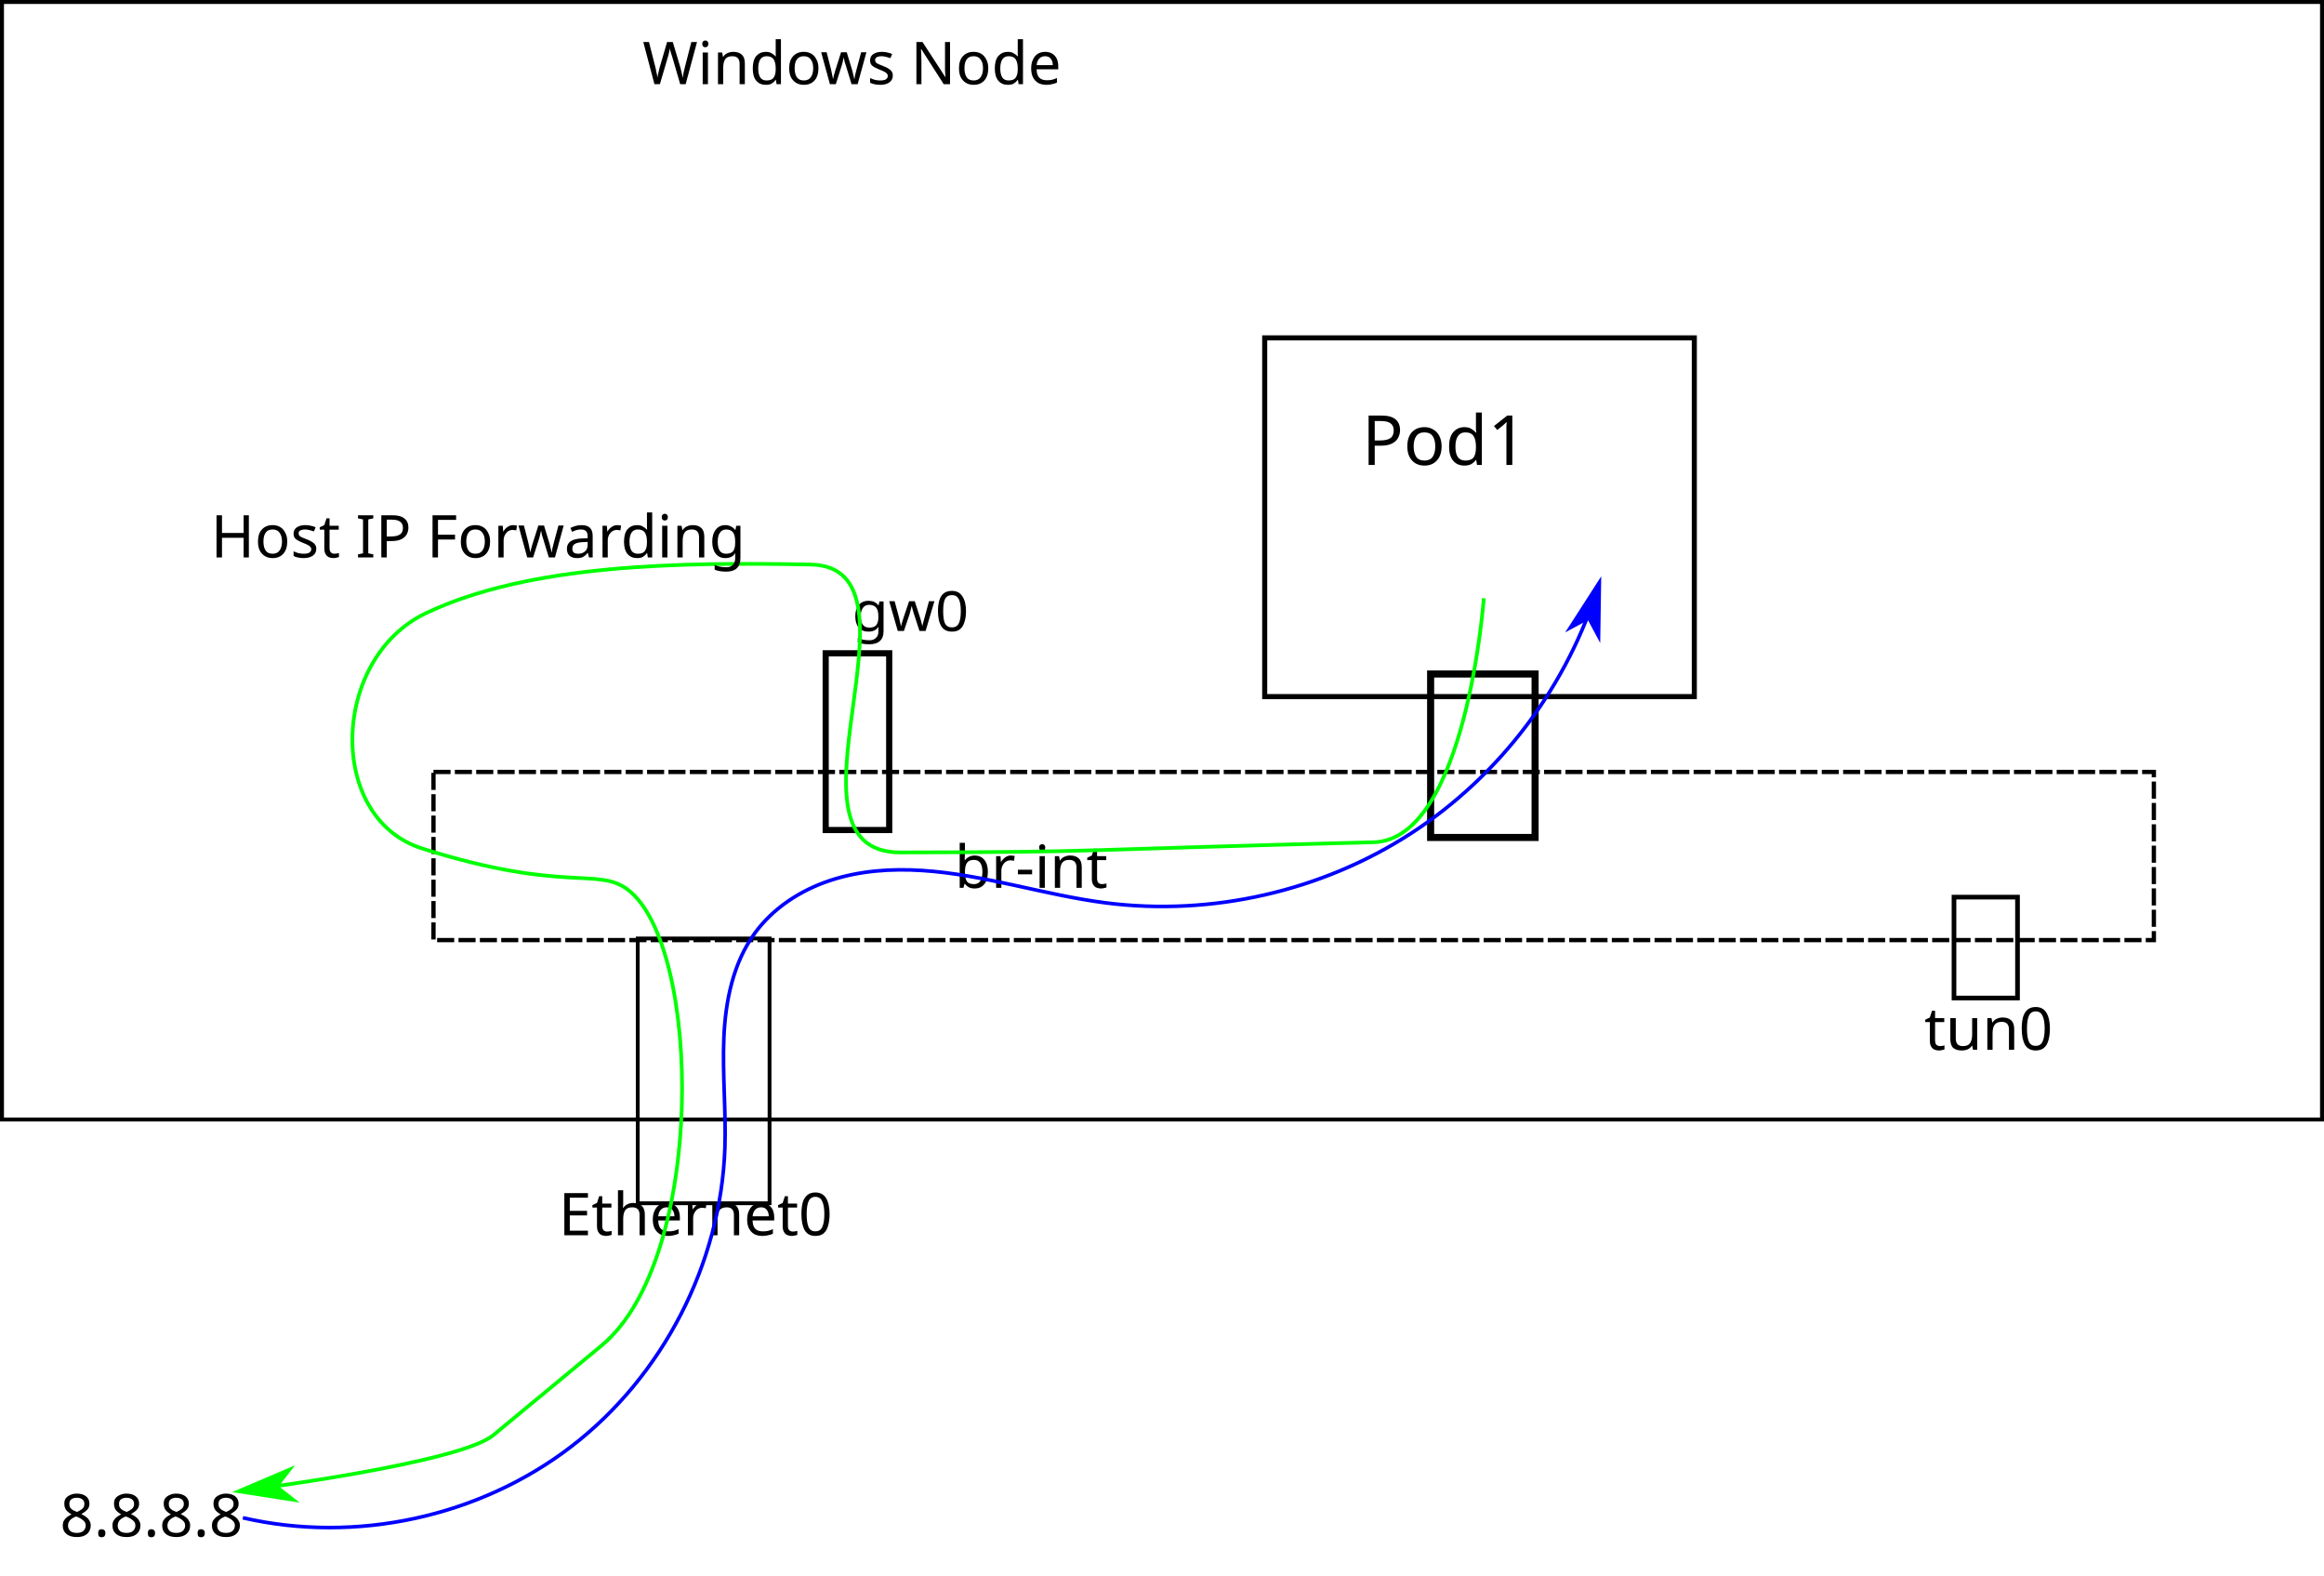
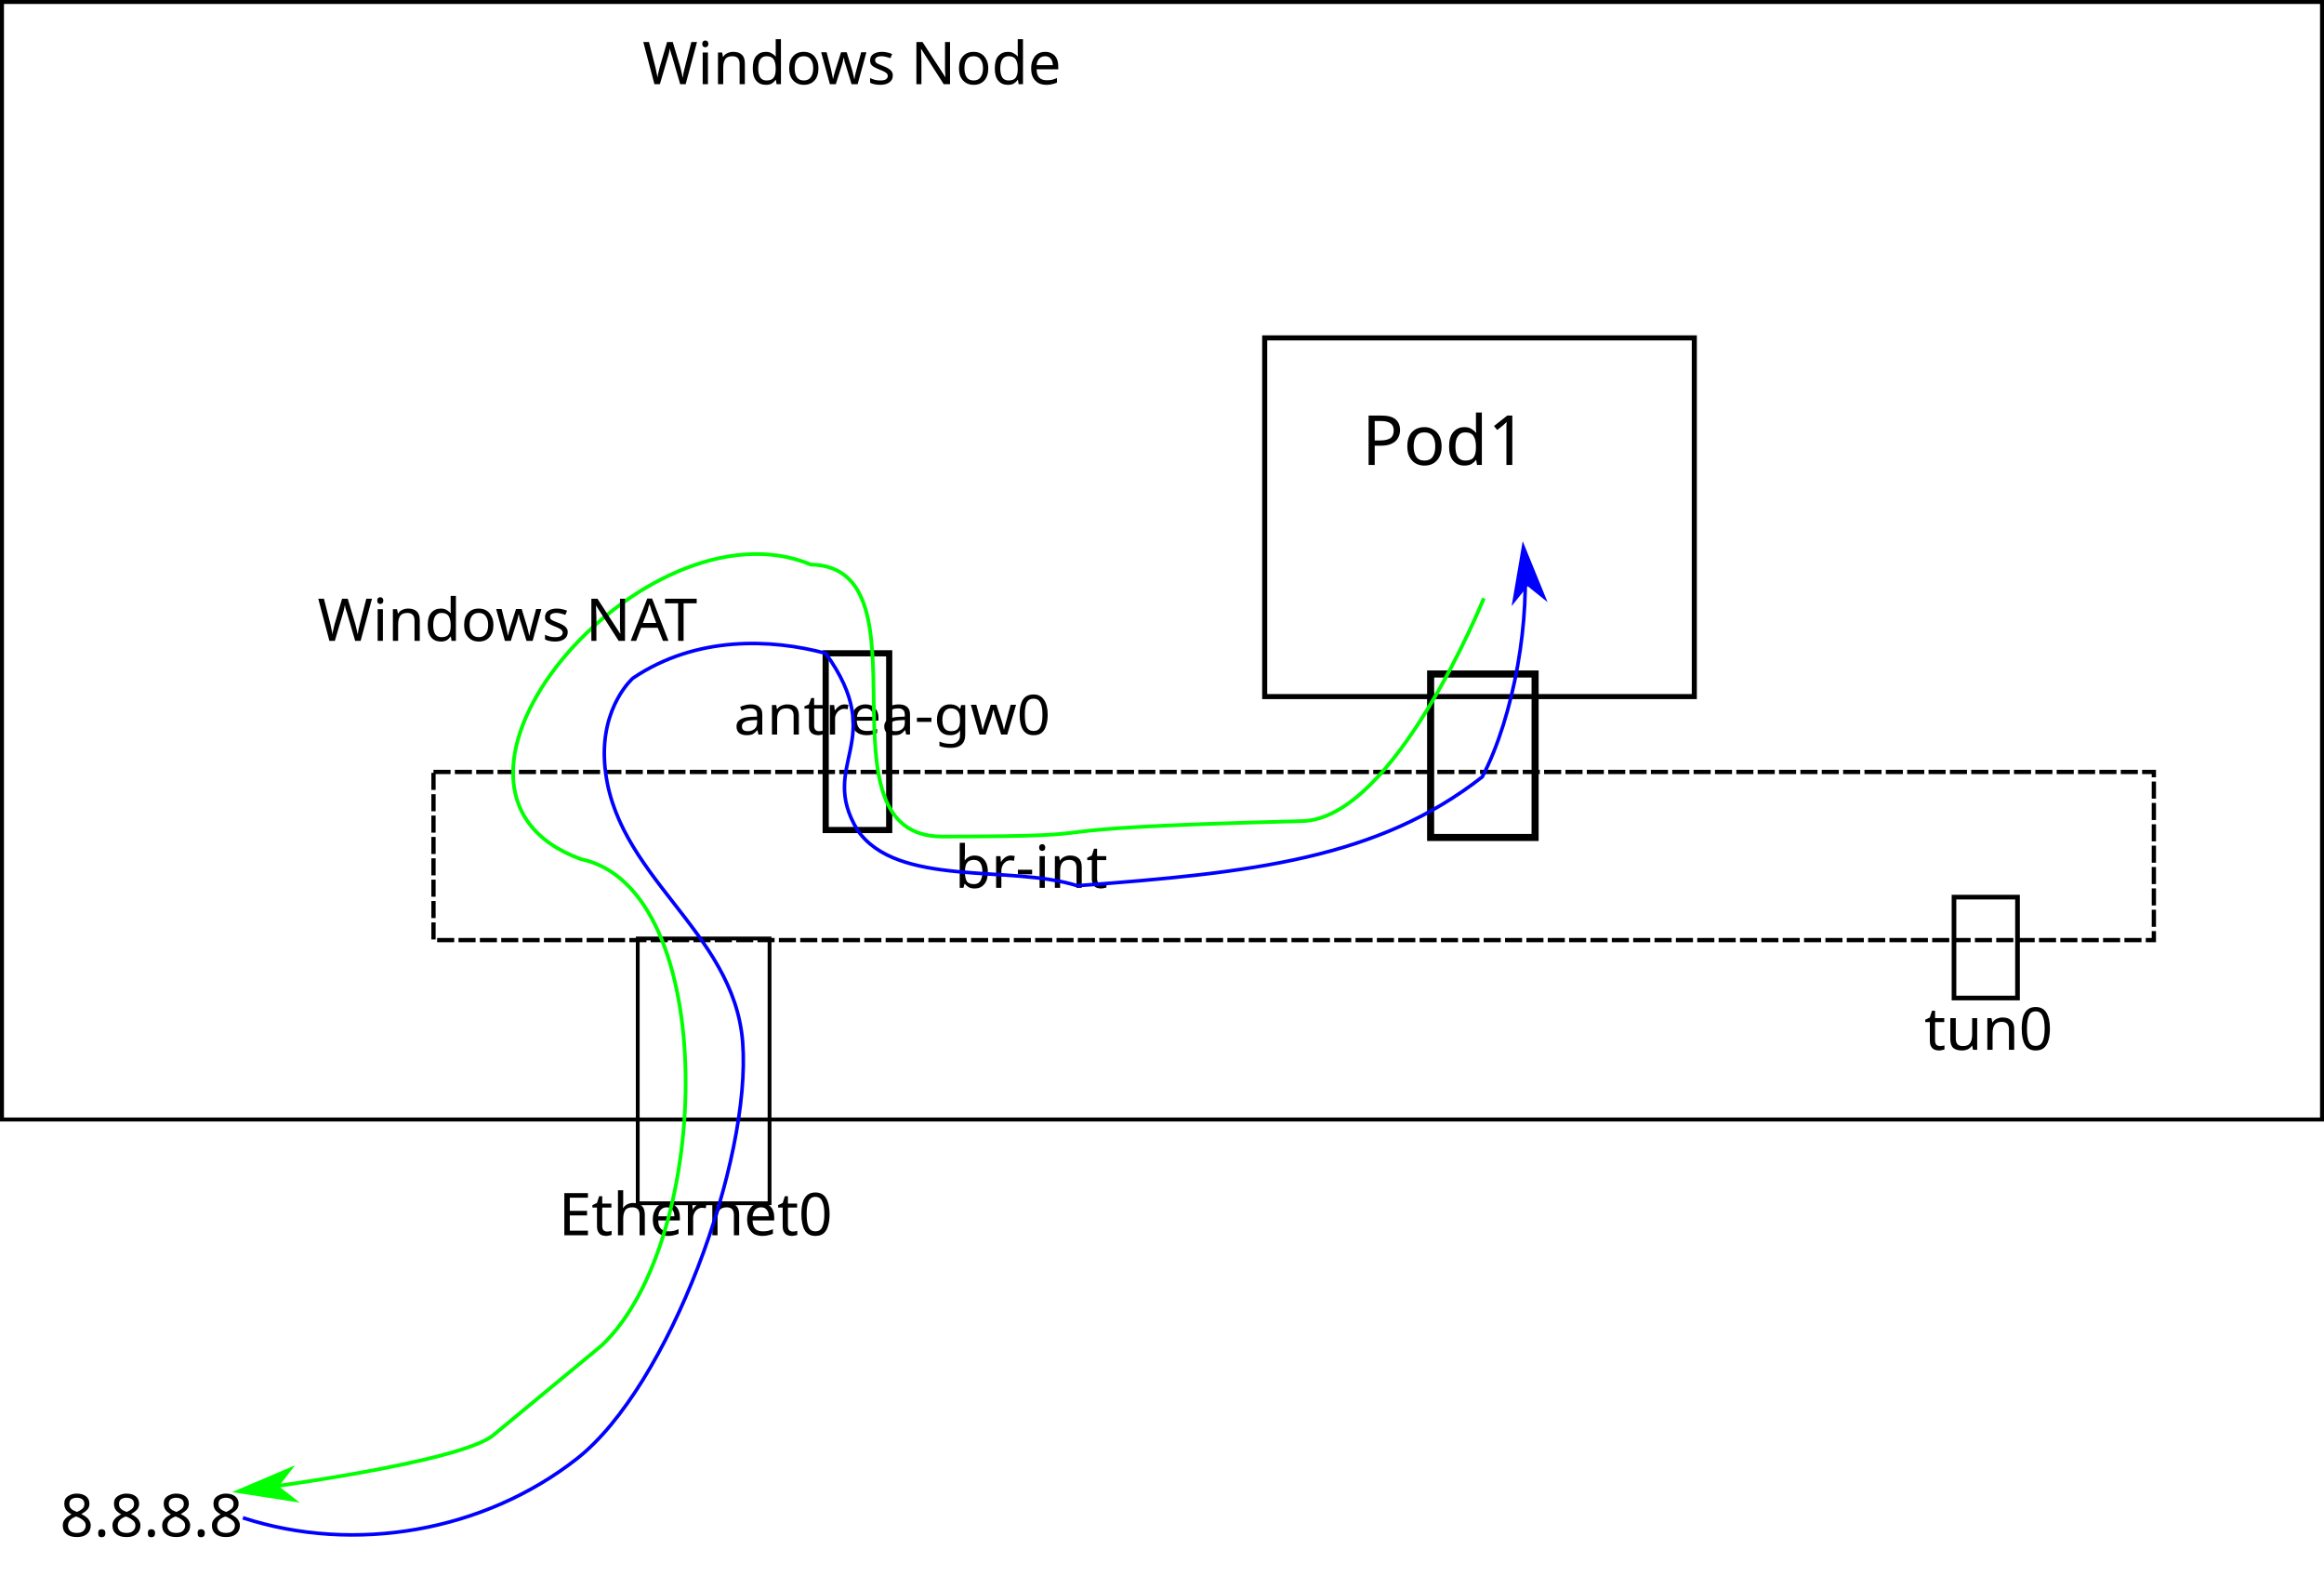
- <svg xmlns="http://www.w3.org/2000/svg" id="svg2121" version="1.1" viewBox="0 0 166.265 112.721" height="112.721mm" width="166.265mm">
+ <svg xmlns="http://www.w3.org/2000/svg" width="166.265mm" height="112.721mm" viewBox="0 0 166.265 112.721" version="1.1" id="svg2121">
  <defs id="defs2115">
-     <marker style="overflow:visible" id="marker3157" refX="0" refY="0" orient="auto">
-       <path transform="matrix(-0.8,0,0,-0.8,-10,0)" style="fill:#0000ff;fill-opacity:1;fill-rule:evenodd;stroke:#0000ff;stroke-width:1pt;stroke-opacity:1" d="M 0,0 5,-5 -12.5,0 5,5 Z" id="path3155" />
+     <marker orient="auto" refY="0" refX="0" id="marker3157" style="overflow:visible">
+       <path id="path3155" d="M 0,0 5,-5 -12.5,0 5,5 Z" style="fill:#0000ff;fill-opacity:1;fill-rule:evenodd;stroke:#0000ff;stroke-width:1pt;stroke-opacity:1" transform="matrix(-0.8,0,0,-0.8,-10,0)" />
    </marker>
-     <rect id="rect3043" height="4.811" width="0" y="221.566" x="29.4" />
-     <marker orient="auto" refY="0" refX="0" id="Arrow1Mstart" style="overflow:visible">
-       <path id="path971" d="M 0,0 5,-5 -12.5,0 5,5 Z" style="fill:#000000;fill-opacity:1;fill-rule:evenodd;stroke:#000000;stroke-width:1pt;stroke-opacity:1" transform="matrix(0.4,0,0,0.4,4,0)" />
+     <rect x="29.4" y="221.566" width="0" height="4.811" id="rect3043" />
+     <marker style="overflow:visible" id="Arrow1Mstart" refX="0" refY="0" orient="auto">
+       <path transform="matrix(0.4,0,0,0.4,4,0)" style="fill:#000000;fill-opacity:1;fill-rule:evenodd;stroke:#000000;stroke-width:1pt;stroke-opacity:1" d="M 0,0 5,-5 -12.5,0 5,5 Z" id="path971" />
    </marker>
-     <marker orient="auto" refY="0" refX="0" id="Arrow1Lend" style="overflow:visible">
-       <path id="path968" d="M 0,0 5,-5 -12.5,0 5,5 Z" style="fill:#00ff00;fill-opacity:1;fill-rule:evenodd;stroke:#00ff00;stroke-width:1pt;stroke-opacity:1" transform="matrix(-0.8,0,0,-0.8,-10,0)" />
+     <marker style="overflow:visible" id="Arrow1Lend" refX="0" refY="0" orient="auto">
+       <path transform="matrix(-0.8,0,0,-0.8,-10,0)" style="fill:#00ff00;fill-opacity:1;fill-rule:evenodd;stroke:#00ff00;stroke-width:1pt;stroke-opacity:1" d="M 0,0 5,-5 -12.5,0 5,5 Z" id="path968" />
    </marker>
-     <marker orient="auto" refY="0" refX="0" id="Arrow1Mend" style="overflow:visible">
-       <path id="path974" d="M 0,0 5,-5 -12.5,0 5,5 Z" style="fill:#000000;fill-opacity:1;fill-rule:evenodd;stroke:#000000;stroke-width:1pt;stroke-opacity:1" transform="matrix(-0.4,0,0,-0.4,-4,0)" />
+     <marker style="overflow:visible" id="Arrow1Mend" refX="0" refY="0" orient="auto">
+       <path transform="matrix(-0.4,0,0,-0.4,-4,0)" style="fill:#000000;fill-opacity:1;fill-rule:evenodd;stroke:#000000;stroke-width:1pt;stroke-opacity:1" d="M 0,0 5,-5 -12.5,0 5,5 Z" id="path974" />
    </marker>
-     <marker style="overflow:visible" id="Arrow1Mstart-6" refX="0" refY="0" orient="auto">
-       <path transform="matrix(0.4,0,0,0.4,4,0)" style="fill:#000000;fill-opacity:1;fill-rule:evenodd;stroke:#000000;stroke-width:1pt;stroke-opacity:1" d="M 0,0 5,-5 -12.5,0 5,5 Z" id="path971-7" />
+     <marker orient="auto" refY="0" refX="0" id="Arrow1Mstart-6" style="overflow:visible">
+       <path id="path971-7" d="M 0,0 5,-5 -12.5,0 5,5 Z" style="fill:#000000;fill-opacity:1;fill-rule:evenodd;stroke:#000000;stroke-width:1pt;stroke-opacity:1" transform="matrix(0.4,0,0,0.4,4,0)" />
    </marker>
-     <marker style="overflow:visible" id="Arrow1Lend-2" refX="0" refY="0" orient="auto">
-       <path transform="matrix(-0.8,0,0,-0.8,-10,0)" style="fill:#000000;fill-opacity:1;fill-rule:evenodd;stroke:#000000;stroke-width:1pt;stroke-opacity:1" d="M 0,0 5,-5 -12.5,0 5,5 Z" id="path968-2" />
+     <marker orient="auto" refY="0" refX="0" id="Arrow1Lend-2" style="overflow:visible">
+       <path id="path968-2" d="M 0,0 5,-5 -12.5,0 5,5 Z" style="fill:#000000;fill-opacity:1;fill-rule:evenodd;stroke:#000000;stroke-width:1pt;stroke-opacity:1" transform="matrix(-0.8,0,0,-0.8,-10,0)" />
    </marker>
-     <marker style="overflow:visible" id="Arrow1Mend-0" refX="0" refY="0" orient="auto">
-       <path transform="matrix(-0.4,0,0,-0.4,-4,0)" style="fill:#000000;fill-opacity:1;fill-rule:evenodd;stroke:#000000;stroke-width:1pt;stroke-opacity:1" d="M 0,0 5,-5 -12.5,0 5,5 Z" id="path974-5" />
+     <marker orient="auto" refY="0" refX="0" id="Arrow1Mend-0" style="overflow:visible">
+       <path id="path974-5" d="M 0,0 5,-5 -12.5,0 5,5 Z" style="fill:#000000;fill-opacity:1;fill-rule:evenodd;stroke:#000000;stroke-width:1pt;stroke-opacity:1" transform="matrix(-0.4,0,0,-0.4,-4,0)" />
    </marker>
  </defs>
-   <g transform="translate(-19.76622,-133.8775)" id="layer1">
-     <rect style="fill:#000000;fill-opacity:0;fill-rule:evenodd;stroke:#000000;stroke-width:0.362;stroke-miterlimit:4;stroke-dasharray:none;stroke-opacity:1" id="rect103" width="30.736" height="25.658" x="110.246" y="158.045" />
-     <text xml:space="preserve" style="font-style:normal;font-weight:normal;font-size:4.939px;line-height:1.25;font-family:sans-serif;fill:#000000;fill-opacity:1;stroke:none;stroke-width:0.265;stroke-miterlimit:4;stroke-dasharray:none" x="117.195" y="167.132" id="text107">
-       <tspan id="tspan105" x="117.195" y="167.132" style="font-size:4.939px;fill:#000000;fill-opacity:1;stroke-width:0.265;stroke-miterlimit:4;stroke-dasharray:none">Pod1</tspan>
+   <g id="layer1" transform="translate(-19.76622,-133.8775)">
+     <rect y="158.045" x="110.246" height="25.658" width="30.736" id="rect103" style="fill:#000000;fill-opacity:0;fill-rule:evenodd;stroke:#000000;stroke-width:0.362;stroke-miterlimit:4;stroke-dasharray:none;stroke-opacity:1" />
+     <text id="text107" y="167.132" x="117.195" style="font-style:normal;font-weight:normal;font-size:4.939px;line-height:1.25;font-family:sans-serif;fill:#000000;fill-opacity:1;stroke:none;stroke-width:0.265;stroke-miterlimit:4;stroke-dasharray:none" xml:space="preserve">
+       <tspan style="font-size:4.939px;fill:#000000;fill-opacity:1;stroke-width:0.265;stroke-miterlimit:4;stroke-dasharray:none" y="167.132" x="117.195" id="tspan105">Pod1</tspan>
    </text>
-     <rect style="fill:#000000;fill-opacity:0;stroke:#000000;stroke-width:0.506;stroke-miterlimit:4;stroke-dasharray:none;stroke-opacity:1" id="rect1281" width="7.474" height="11.693" x="122.117" y="182.087" />
-     <rect style="fill:#000000;fill-opacity:0;stroke:#000000;stroke-width:0.306;stroke-miterlimit:4;stroke-dasharray:1.222, 0.306;stroke-dashoffset:0;stroke-opacity:1" id="rect1346" width="123.08" height="12.027" x="50.779" y="189.093" />
-     <text xml:space="preserve" style="font-size:4.233px;line-height:1.25;font-family:sans-serif;stroke-width:0.265" x="88.065" y="197.379" id="text1350">
-       <tspan id="tspan1348" x="88.065" y="197.379" style="stroke-width:0.265">br-int</tspan>
+     <rect y="182.087" x="122.117" height="11.693" width="7.474" id="rect1281" style="fill:#000000;fill-opacity:0;stroke:#000000;stroke-width:0.506;stroke-miterlimit:4;stroke-dasharray:none;stroke-opacity:1" />
+     <rect y="189.093" x="50.779" height="12.027" width="123.08" id="rect1346" style="fill:#000000;fill-opacity:0;stroke:#000000;stroke-width:0.306;stroke-miterlimit:4;stroke-dasharray:1.222, 0.306;stroke-dashoffset:0;stroke-opacity:1" />
+     <text id="text1350" y="197.379" x="88.065" style="font-size:4.233px;line-height:1.25;font-family:sans-serif;stroke-width:0.265" xml:space="preserve">
+       <tspan style="stroke-width:0.265" y="197.379" x="88.065" id="tspan1348">br-int</tspan>
    </text>
-     <rect y="180.606" x="78.838" height="12.641" width="4.544" id="rect1352-3" style="fill:#000000;fill-opacity:0;stroke:#000000;stroke-width:0.441;stroke-miterlimit:4;stroke-dasharray:none;stroke-dashoffset:0;stroke-opacity:1" />
-     <rect y="198.047" x="159.56" height="7.216" width="4.544" id="rect1352-6" style="fill:#000000;fill-opacity:0;stroke:#000000;stroke-width:0.333;stroke-miterlimit:4;stroke-dasharray:none;stroke-dashoffset:0;stroke-opacity:1" />
-     <rect y="201.005" x="65.392" height="18.939" width="9.43" id="rect1352-1" style="fill:#000000;fill-opacity:0;stroke:#000000;stroke-width:0.273;stroke-miterlimit:2.5;stroke-dasharray:none;stroke-dashoffset:0;stroke-opacity:1" />
-     <text xml:space="preserve" style="font-size:4.233px;line-height:1.25;font-family:sans-serif;stroke-width:0.265" x="59.735" y="222.235" id="text1389">
-       <tspan id="tspan1387" x="59.735" y="222.235" style="stroke-width:0.265">Ethernet0</tspan>
+     <rect style="fill:#000000;fill-opacity:0;stroke:#000000;stroke-width:0.441;stroke-miterlimit:4;stroke-dasharray:none;stroke-dashoffset:0;stroke-opacity:1" id="rect1352-3" width="4.544" height="12.641" x="78.838" y="180.606" />
+     <rect style="fill:#000000;fill-opacity:0;stroke:#000000;stroke-width:0.333;stroke-miterlimit:4;stroke-dasharray:none;stroke-dashoffset:0;stroke-opacity:1" id="rect1352-6" width="4.544" height="7.216" x="159.56" y="198.047" />
+     <rect style="fill:#000000;fill-opacity:0;stroke:#000000;stroke-width:0.273;stroke-miterlimit:2.5;stroke-dasharray:none;stroke-dashoffset:0;stroke-opacity:1" id="rect1352-1" width="9.43" height="18.939" x="65.392" y="201.005" />
+     <text id="text1389" y="222.235" x="59.735" style="font-size:4.233px;line-height:1.25;font-family:sans-serif;stroke-width:0.265" xml:space="preserve">
+       <tspan style="stroke-width:0.265" y="222.235" x="59.735" id="tspan1387">Ethernet0</tspan>
    </text>
-     <text xml:space="preserve" style="font-size:4.233px;line-height:1.25;font-family:sans-serif;stroke-width:0.265" x="157.443" y="208.967" id="text1393">
-       <tspan id="tspan1391" x="157.443" y="208.967" style="stroke-width:0.265">tun0</tspan>
-       <tspan x="157.443" y="214.259" style="stroke-width:0.265" id="tspan1395" />
-       <tspan x="157.443" y="219.55" style="stroke-width:0.265" id="tspan1397" />
+     <text id="text1393" y="208.967" x="157.443" style="font-size:4.233px;line-height:1.25;font-family:sans-serif;stroke-width:0.265" xml:space="preserve">
+       <tspan style="stroke-width:0.265" y="208.967" x="157.443" id="tspan1391">tun0</tspan>
+       <tspan id="tspan1395" style="stroke-width:0.265" y="214.259" x="157.443" />
+       <tspan id="tspan1397" style="stroke-width:0.265" y="219.55" x="157.443" />
    </text>
-     <text transform="scale(1.035051,0.9661363)" xml:space="preserve" style="font-size:4.09px;line-height:1.25;font-family:sans-serif;stroke-width:0.256" x="77.996" y="185.285" id="text1401">
-       <tspan id="tspan1399" x="77.996" y="185.285" style="stroke-width:0.256">gw0</tspan>
+     <text id="text1401" y="192.953" x="69.816" style="font-size:4.09px;line-height:1.25;font-family:sans-serif;stroke-width:0.256" xml:space="preserve" transform="scale(1.035051,0.9661363)">
+       <tspan style="stroke-width:0.256" y="192.953" x="69.816" id="tspan1399">antrea-gw0</tspan>
    </text>
-     <rect ry="0" style="fill:#000000;fill-opacity:0;stroke:#000000;stroke-width:0.283;stroke-miterlimit:2.5;stroke-dasharray:none;stroke-dashoffset:0;stroke-opacity:1" id="rect1833" width="165.982" height="79.934" x="19.908" y="134.019" />
-     <text xml:space="preserve" style="font-size:4.233px;line-height:1.25;font-family:sans-serif;stroke-width:0.265" x="65.742" y="139.899" id="text1837">
-       <tspan id="tspan1835" x="65.742" y="139.899" style="stroke-width:0.265">Windows Node</tspan>
+     <rect y="134.019" x="19.908" height="79.934" width="165.982" id="rect1833" style="fill:#000000;fill-opacity:0;stroke:#000000;stroke-width:0.283;stroke-miterlimit:2.5;stroke-dasharray:none;stroke-dashoffset:0;stroke-opacity:1" ry="0" />
+     <text id="text1837" y="139.899" x="65.742" style="font-size:4.233px;line-height:1.25;font-family:sans-serif;stroke-width:0.265" xml:space="preserve">
+       <tspan style="stroke-width:0.265" y="139.899" x="65.742" id="tspan1835">Windows Node</tspan>
    </text>
-     <path id="path2342" d="m 125.923,176.668 c 0,0 -1.264,17.285 -7.888,17.453 -23.089,0.585 -18.886,0.705 -33.852,0.729 -9.449,0.015 2.47,-20.415 -6.408,-20.591 -9.374,-0.185 -20.137,-0.037 -27.529,3.474 -6.807,3.234 -7.149,14.665 -0.267,16.838 10.156,3.207 12.539,1.306 14.7,2.94 5.327,4.028 5.612,26.415 -1.871,32.607 l -7.751,6.414 c -2.472,2.046 -18.174,4.009 -18.174,4.009" style="fill:none;stroke:#00ff00;stroke-width:0.265;stroke-linecap:butt;stroke-linejoin:round;stroke-miterlimit:4;stroke-dasharray:none;stroke-opacity:1;marker-end:url(#Arrow1Lend)" />
-     <text id="text3039" y="243.77" x="24.054" style="font-size:4.233px;line-height:1.25;font-family:sans-serif;stroke-width:0.265" xml:space="preserve">
-       <tspan style="stroke-width:0.265" y="243.77" x="24.054" id="tspan3037">8.8.8.8</tspan>
+     <path style="fill:none;stroke:#00ff00;stroke-width:0.265;stroke-linecap:butt;stroke-linejoin:round;stroke-miterlimit:4;stroke-dasharray:none;stroke-opacity:1;marker-end:url(#Arrow1Lend)" d="m 125.923,176.668 c 0,0 -6.366,15.773 -12.991,15.941 -23.089,0.585 -10.76,1.083 -25.725,1.107 -9.449,0.015 -0.553,-19.281 -9.432,-19.457 -11.928,-4.966 -30.062,16.09 -16.457,21.068 9.993,2.073 9.5,27.251 1.49,34.791 l -7.751,6.414 c -2.472,2.046 -18.174,4.009 -18.174,4.009" id="path2342" />
+     <text xml:space="preserve" style="font-size:4.233px;line-height:1.25;font-family:sans-serif;stroke-width:0.265" x="24.054" y="243.77" id="text3039">
+       <tspan id="tspan3037" x="24.054" y="243.77" style="stroke-width:0.265">8.8.8.8</tspan>
    </text>
-     <text style="font-size:4.233px;line-height:1.25;font-family:sans-serif;white-space:pre;shape-inside:url(#rect3043);" id="text3041" xml:space="preserve" />
-     <text id="text3121" y="173.747" x="34.852" style="font-size:4.233px;line-height:1.25;font-family:sans-serif;stroke-width:0.265" xml:space="preserve">
-       <tspan style="stroke-width:0.265" y="173.747" x="34.852" id="tspan3119">Host IP Forwarding</tspan>
+     <text xml:space="preserve" id="text3041" style="font-size:4.233px;line-height:1.25;font-family:sans-serif;white-space:pre;shape-inside:url(#rect3043);" />
+     <text xml:space="preserve" style="font-size:4.233px;line-height:1.25;font-family:sans-serif;stroke-width:0.265" x="42.488" y="179.719" id="text3121">
+       <tspan id="tspan3119" x="42.488" y="179.719" style="stroke-width:0.265">Windows NAT</tspan>
    </text>
-     <path id="path3129" d="m 37.143,242.441 c 8.06,1.866 16.913,-0.051 23.479,-5.085 6.565,-5.034 10.715,-13.087 11.004,-21.355 0.092,-2.633 -0.186,-5.27 -0.072,-7.902 0.114,-2.632 0.66,-5.34 2.211,-7.47 1.31,-1.8 3.269,-3.07 5.382,-3.771 2.113,-0.701 4.377,-0.86 6.599,-0.716 4.444,0.288 8.728,1.755 13.146,2.318 7.559,0.964 15.439,-0.834 21.832,-4.979 6.393,-4.146 11.249,-10.607 13.453,-17.901" style="fill:none;stroke:#0000ff;stroke-width:0.258px;stroke-linecap:butt;stroke-linejoin:miter;stroke-opacity:1;marker-end:url(#marker3157)" />
-     <path id="path3133" d="M 134.169,175.596 Z" style="fill:none;stroke:#000000;stroke-width:0.265px;stroke-linecap:butt;stroke-linejoin:miter;stroke-opacity:1" />
+     <path style="fill:none;stroke:#0000ff;stroke-width:0.255px;stroke-linecap:butt;stroke-linejoin:miter;stroke-opacity:1;marker-end:url(#marker3157)" d="m 37.144,242.442 c 8.008,2.612 17.273,0.972 23.898,-4.229 6.625,-5.202 12.495,-21.372 11.858,-29.771 -0.613,-8.08 -9.335,-11.934 -9.878,-20.019 -0.271,-4.043 2.023,-6.037 2.023,-6.037 4.554,-3.076 9.956,-2.807 13.792,-1.78 4.544,6.32 -0.599,7.866 2.272,12.641 2.836,4.13 10.946,2.47 15.722,3.983 12.58,-0.929 21.506,-1.937 28.981,-7.784 2.268,-4.335 3.493,-11.388 2.946,-16.368" id="path3129" />
+     <path style="fill:none;stroke:#000000;stroke-width:0.265px;stroke-linecap:butt;stroke-linejoin:miter;stroke-opacity:1" d="M 134.169,175.596 Z" id="path3133" />
  </g>
</svg>
